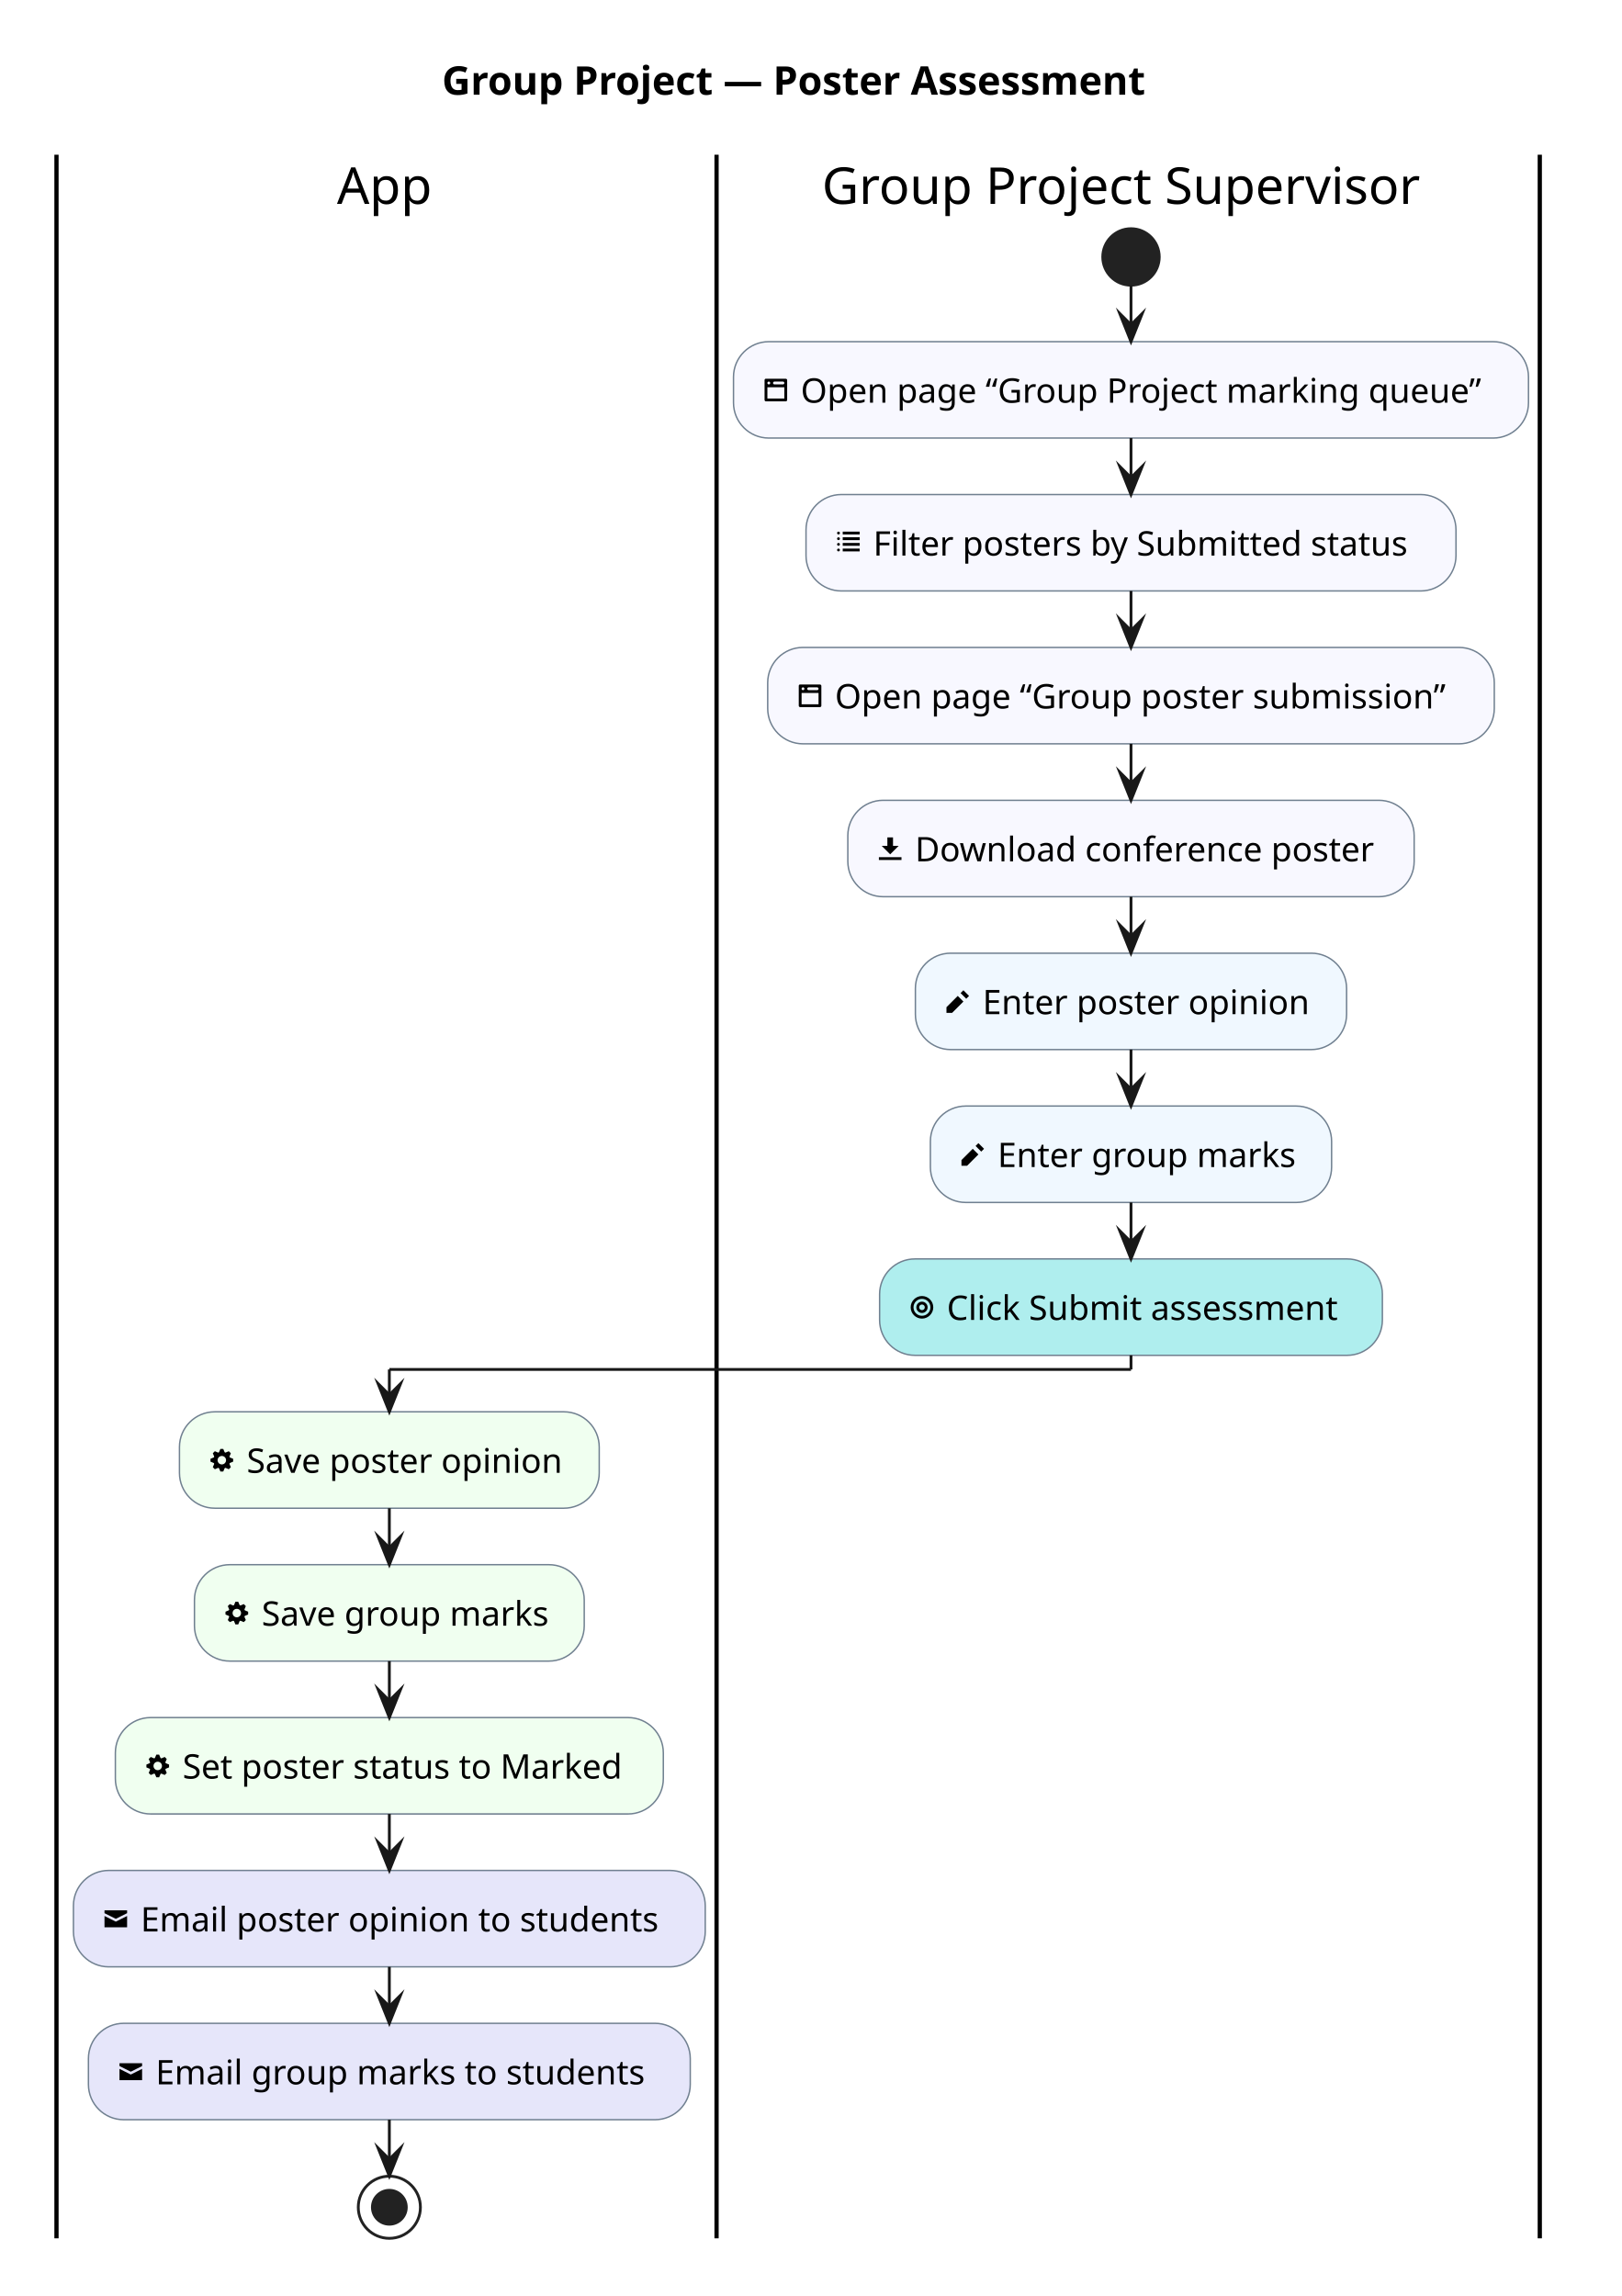
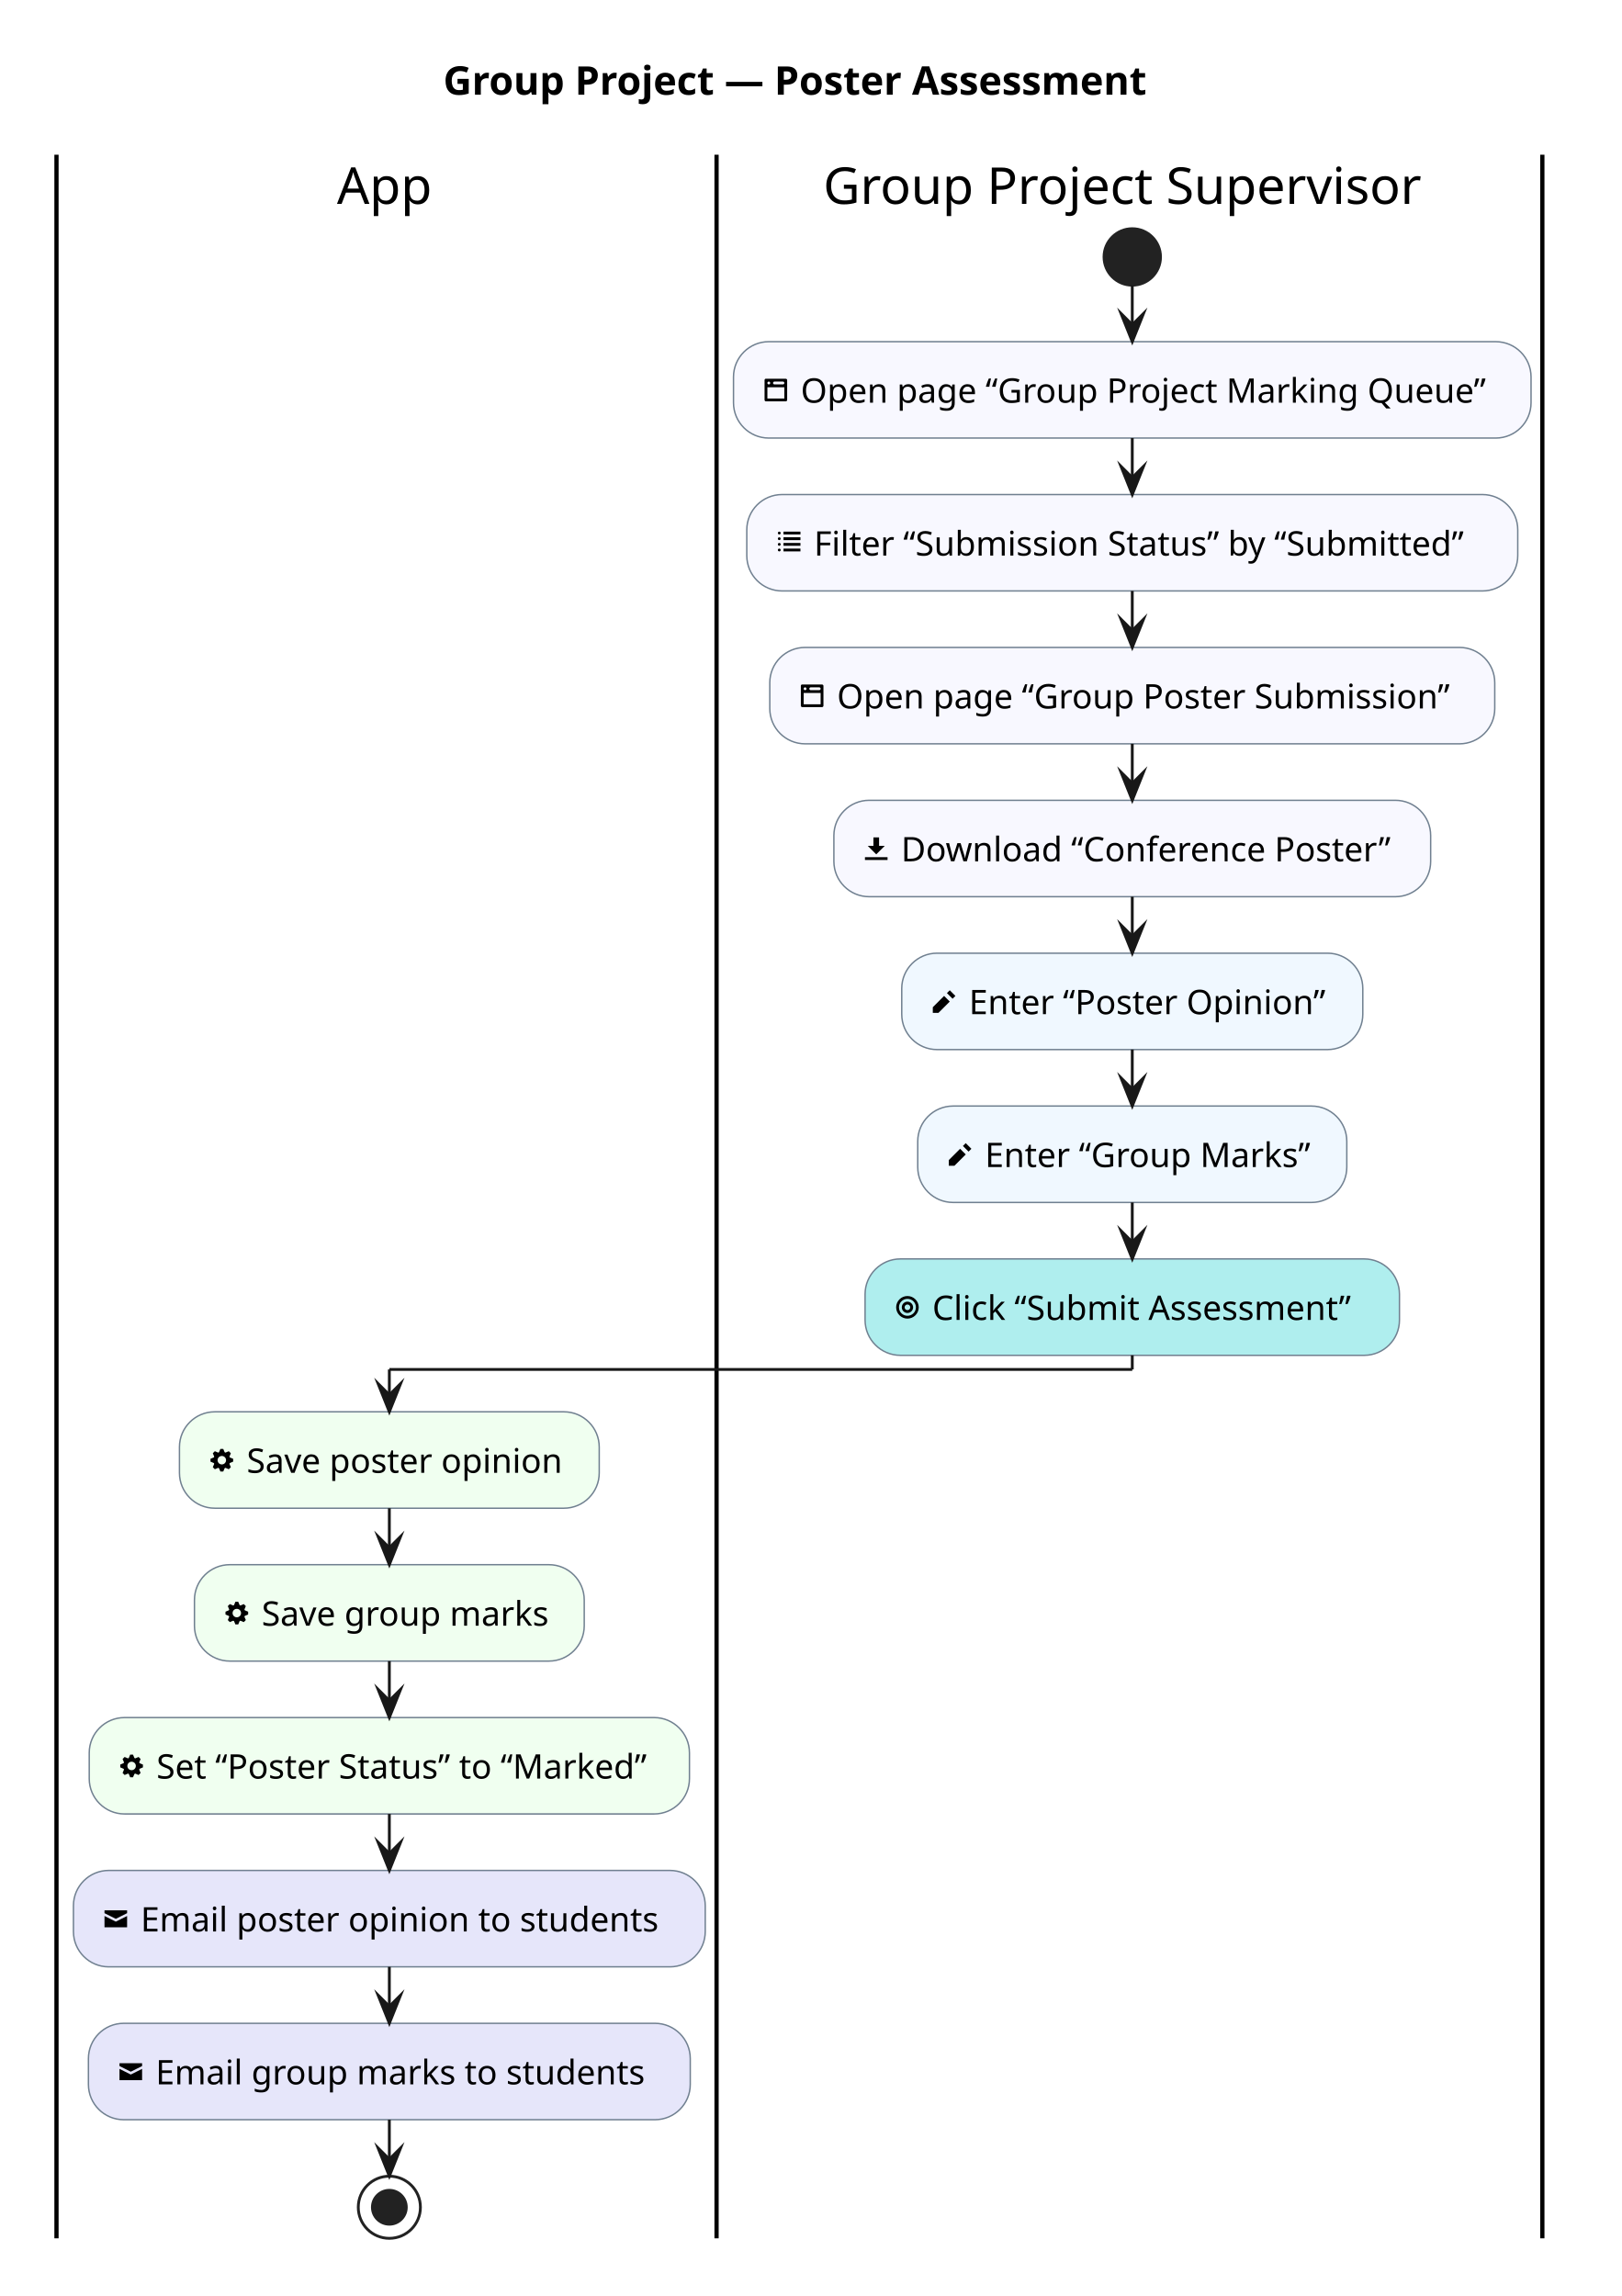
<svg xmlns="http://www.w3.org/2000/svg" contentStyleType="text/css" data-diagram-type="ACTIVITY" height="813px" preserveAspectRatio="none" style="width:574px;height:813px;background:#FFFFFF;" version="1.1" viewBox="0 0 574 813" width="574px" zoomAndPan="magnify">
  <defs />
  <g>
    <g class="title" data-source-line="2">
-       <text fill="#000000" font-family="sans-serif" font-size="14" font-weight="700" lengthAdjust="spacing" textLength="259.062" x="156.491" y="33.535">Group Project — Poster Assessment</text>
+       <text fill="#000000" font-family="sans-serif" font-size="14" font-weight="700" lengthAdjust="spacing" textLength="259.062" x="156.942" y="33.535">Group Project — Poster Assessment</text>
    </g>
-     <rect fill="none" height="21.199" style="stroke:none;stroke-width:1;" width="527.043" x="20" y="54.785" />
+     <rect fill="none" height="21.199" style="stroke:none;stroke-width:1;" width="527.945" x="20" y="54.785" />
    <rect fill="#F0FFF0" height="34.133" rx="12.5" ry="12.5" style="stroke:#708090;stroke-width:0.5;" width="148.629" x="63.541" y="499.914" />
    <path d="M78.041,513.047 L77.541,514.237 C77.441,514.267 77.351,514.317 77.261,514.367 L76.071,513.867 L75.351,514.587 L75.851,515.777 C75.801,515.877 75.761,515.957 75.721,516.057 L74.531,516.557 L74.531,517.557 L75.721,518.057 C75.761,518.157 75.801,518.237 75.851,518.337 L75.351,519.527 L76.071,520.247 L77.261,519.747 C77.351,519.787 77.441,519.837 77.541,519.877 L78.041,521.067 L79.041,521.067 L79.541,519.877 C79.631,519.837 79.731,519.797 79.821,519.747 L81.011,520.247 L81.731,519.527 L81.231,518.337 C81.271,518.247 81.321,518.147 81.361,518.057 L82.551,517.557 L82.551,516.557 L81.361,516.057 C81.331,515.967 81.281,515.867 81.231,515.777 L81.731,514.587 L81.011,513.867 L79.821,514.367 C79.731,514.327 79.631,514.277 79.541,514.237 L79.041,513.047 L78.041,513.047 M78.541,515.547 C79.371,515.547 80.041,516.217 80.041,517.047 C80.041,517.877 79.371,518.547 78.541,518.547 C77.711,518.547 77.041,517.877 77.041,517.047 C77.041,516.217 77.711,515.547 78.541,515.547" fill="#000000" />
    <text fill="#000000" font-family="sans-serif" font-size="12" lengthAdjust="spacing" textLength="114.832" x="87.338" y="521.516">Save poster opinion</text>
    <rect fill="#F0FFF0" height="34.133" rx="12.5" ry="12.5" style="stroke:#708090;stroke-width:0.5;" width="138.012" x="68.85" y="554.047" />
    <path d="M83.35,567.18 L82.85,568.37 C82.75,568.4 82.66,568.45 82.57,568.5 L81.38,568 L80.66,568.72 L81.16,569.91 C81.11,570.01 81.07,570.09 81.03,570.19 L79.84,570.69 L79.84,571.69 L81.03,572.19 C81.07,572.29 81.11,572.37 81.16,572.47 L80.66,573.66 L81.38,574.38 L82.57,573.88 C82.66,573.92 82.75,573.97 82.85,574.01 L83.35,575.2 L84.35,575.2 L84.85,574.01 C84.94,573.97 85.04,573.93 85.13,573.88 L86.32,574.38 L87.04,573.66 L86.54,572.47 C86.58,572.38 86.63,572.28 86.67,572.19 L87.86,571.69 L87.86,570.69 L86.67,570.19 C86.64,570.1 86.59,570 86.54,569.91 L87.04,568.72 L86.32,568 L85.13,568.5 C85.04,568.46 84.94,568.41 84.85,568.37 L84.35,567.18 L83.35,567.18 M83.85,569.68 C84.68,569.68 85.35,570.35 85.35,571.18 C85.35,572.01 84.68,572.68 83.85,572.68 C83.02,572.68 82.35,572.01 82.35,571.18 C82.35,570.35 83.02,569.68 83.85,569.68" fill="#000000" />
    <text fill="#000000" font-family="sans-serif" font-size="12" lengthAdjust="spacing" textLength="104.215" x="92.647" y="575.648">Save group marks</text>
-     <rect fill="#F0FFF0" height="34.133" rx="12.5" ry="12.5" style="stroke:#708090;stroke-width:0.5;" width="194.016" x="40.848" y="608.18" />
-     <path d="M55.348,621.312 L54.848,622.503 C54.748,622.533 54.658,622.582 54.568,622.633 L53.378,622.133 L52.658,622.852 L53.158,624.043 C53.108,624.143 53.068,624.222 53.028,624.322 L51.838,624.822 L51.838,625.822 L53.028,626.322 C53.068,626.423 53.108,626.503 53.158,626.602 L52.658,627.793 L53.378,628.513 L54.568,628.013 C54.658,628.053 54.748,628.102 54.848,628.143 L55.348,629.332 L56.348,629.332 L56.848,628.143 C56.938,628.102 57.038,628.062 57.128,628.013 L58.318,628.513 L59.038,627.793 L58.538,626.602 C58.578,626.513 58.628,626.413 58.668,626.322 L59.858,625.822 L59.858,624.822 L58.668,624.322 C58.638,624.232 58.588,624.133 58.538,624.043 L59.038,622.852 L58.318,622.133 L57.128,622.633 C57.038,622.592 56.938,622.543 56.848,622.503 L56.348,621.312 L55.348,621.312 M55.848,623.812 C56.678,623.812 57.348,624.482 57.348,625.312 C57.348,626.143 56.678,626.812 55.848,626.812 C55.018,626.812 54.348,626.143 54.348,625.312 C54.348,624.482 55.018,623.812 55.848,623.812" fill="#000000" />
-     <text fill="#000000" font-family="sans-serif" font-size="12" lengthAdjust="spacing" textLength="160.219" x="64.644" y="629.781">Set poster status to Marked</text>
+     <rect fill="#F0FFF0" height="34.133" rx="12.5" ry="12.5" style="stroke:#708090;stroke-width:0.5;" width="212.519" x="31.596" y="608.18" />
+     <path d="M46.096,621.312 L45.596,622.503 C45.496,622.533 45.406,622.582 45.316,622.633 L44.126,622.133 L43.406,622.852 L43.906,624.043 C43.856,624.143 43.816,624.222 43.776,624.322 L42.586,624.822 L42.586,625.822 L43.776,626.322 C43.816,626.423 43.856,626.503 43.906,626.602 L43.406,627.793 L44.126,628.513 L45.316,628.013 C45.406,628.053 45.496,628.102 45.596,628.143 L46.096,629.332 L47.096,629.332 L47.596,628.143 C47.686,628.102 47.786,628.062 47.876,628.013 L49.066,628.513 L49.786,627.793 L49.286,626.602 C49.326,626.513 49.376,626.413 49.416,626.322 L50.606,625.822 L50.606,624.822 L49.416,624.322 C49.386,624.232 49.336,624.133 49.286,624.043 L49.786,622.852 L49.066,622.133 L47.876,622.633 C47.786,622.592 47.686,622.543 47.596,622.503 L47.096,621.312 L46.096,621.312 M46.596,623.812 C47.426,623.812 48.096,624.482 48.096,625.312 C48.096,626.143 47.426,626.812 46.596,626.812 C45.766,626.812 45.096,626.143 45.096,625.312 C45.096,624.482 45.766,623.812 46.596,623.812" fill="#000000" />
+     <text fill="#000000" font-family="sans-serif" font-size="12" lengthAdjust="spacing" textLength="178.723" x="55.393" y="629.781">Set “Poster Status” to “Marked”</text>
    <rect fill="#E6E6FA" height="34.133" rx="12.5" ry="12.5" style="stroke:#708090;stroke-width:0.5;" width="223.711" x="26" y="662.312" />
    <path d="M37,676.445 L37,677.445 L41,679.445 L45,677.445 L45,676.445 L37,676.445 M37,678.445 L37,682.445 L45,682.445 L45,678.445 L41,680.445 L37,678.445" fill="#000000" />
    <text fill="#000000" font-family="sans-serif" font-size="12" lengthAdjust="spacing" textLength="189.914" x="49.797" y="683.914">Email poster opinion to students</text>
    <rect fill="#E6E6FA" height="34.133" rx="12.5" ry="12.5" style="stroke:#708090;stroke-width:0.5;" width="213.094" x="31.309" y="716.445" />
    <path d="M42.309,730.578 L42.309,731.578 L46.309,733.578 L50.309,731.578 L50.309,730.578 L42.309,730.578 M42.309,732.578 L42.309,736.578 L50.309,736.578 L50.309,732.578 L46.309,734.578 L42.309,732.578" fill="#000000" />
    <text fill="#000000" font-family="sans-serif" font-size="12" lengthAdjust="spacing" textLength="179.297" x="55.105" y="738.047">Email group marks to students</text>
    <ellipse cx="137.856" cy="781.578" fill="none" rx="11" ry="11" style="stroke:#222222;stroke-width:1;" />
    <ellipse cx="137.856" cy="781.578" fill="#222222" rx="6" ry="6" style="stroke:#222222;stroke-width:1;" />
    <line style="stroke:#000000;stroke-width:1.5;" x1="20" x2="20" y1="54.785" y2="792.578" />
-     <ellipse cx="400.453" cy="90.984" fill="#222222" rx="10" ry="10" style="stroke:#222222;stroke-width:1;" />
-     <rect fill="#F8F8FF" height="34.133" rx="12.5" ry="12.5" style="stroke:#708090;stroke-width:0.5;" width="281.484" x="259.711" y="120.984" />
+     <ellipse cx="400.904" cy="90.984" fill="#222222" rx="10" ry="10" style="stroke:#222222;stroke-width:1;" />
+     <rect fill="#F8F8FF" height="34.133" rx="12.5" ry="12.5" style="stroke:#708090;stroke-width:0.5;" width="282.387" x="259.711" y="120.984" />
    <path d="M271.051,134.117 A0.5,0.5 0 0 0 270.711,134.617 L270.711,141.617 A0.5,0.5 0 0 0 271.211,142.117 L278.211,142.117 A0.5,0.5 0 0 0 278.711,141.617 L278.711,134.617 A0.5,0.5 0 0 0 278.211,134.117 L271.211,134.117 A0.5,0.5 0 0 0 271.121,134.117 A0.5,0.5 0 0 0 271.061,134.117 M272.211,135.117 C272.491,135.117 272.711,135.337 272.711,135.617 C272.711,135.897 272.491,136.117 272.211,136.117 C271.931,136.117 271.711,135.897 271.711,135.617 C271.711,135.337 271.931,135.117 272.211,135.117 M274.211,135.117 L277.211,135.117 C277.491,135.117 277.711,135.337 277.711,135.617 C277.711,135.897 277.491,136.117 277.211,136.117 L274.211,136.117 C273.931,136.117 273.711,135.897 273.711,135.617 C273.711,135.337 273.931,135.117 274.211,135.117 M271.711,137.117 L277.711,137.117 L277.711,141.117 L271.711,141.117 L271.711,137.117" fill="#000000" />
-     <text fill="#000000" font-family="sans-serif" font-size="12" lengthAdjust="spacing" textLength="247.688" x="283.508" y="142.586">Open page “Group Project marking queue”</text>
-     <rect fill="#F8F8FF" height="34.133" rx="12.5" ry="12.5" style="stroke:#708090;stroke-width:0.5;" width="230.139" x="285.384" y="175.117" />
-     <path d="M296.884,188.25 C296.604,188.25 296.384,188.47 296.384,188.75 C296.384,189.03 296.604,189.25 296.884,189.25 C297.164,189.25 297.384,189.03 297.384,188.75 C297.384,188.47 297.164,188.25 296.884,188.25 M298.384,188.25 L298.384,189.25 L304.384,189.25 L304.384,188.25 L298.384,188.25 M296.884,190.25 C296.604,190.25 296.384,190.47 296.384,190.75 C296.384,191.03 296.604,191.25 296.884,191.25 C297.164,191.25 297.384,191.03 297.384,190.75 C297.384,190.47 297.164,190.25 296.884,190.25 M298.384,190.25 L298.384,191.25 L304.384,191.25 L304.384,190.25 L298.384,190.25 M296.884,192.25 C296.604,192.25 296.384,192.47 296.384,192.75 C296.384,193.03 296.604,193.25 296.884,193.25 C297.164,193.25 297.384,193.03 297.384,192.75 C297.384,192.47 297.164,192.25 296.884,192.25 M298.384,192.25 L298.384,193.25 L304.384,193.25 L304.384,192.25 L298.384,192.25 M296.884,194.25 C296.604,194.25 296.384,194.47 296.384,194.75 C296.384,195.03 296.604,195.25 296.884,195.25 C297.164,195.25 297.384,195.03 297.384,194.75 C297.384,194.47 297.164,194.25 296.884,194.25 M298.384,194.25 L298.384,195.25 L304.384,195.25 L304.384,194.25 L298.384,194.25" fill="#000000" />
-     <text fill="#000000" font-family="sans-serif" font-size="12" lengthAdjust="spacing" textLength="196.342" x="309.181" y="196.719">Filter posters by Submitted status</text>
-     <rect fill="#F8F8FF" height="34.133" rx="12.5" ry="12.5" style="stroke:#708090;stroke-width:0.5;" width="257.268" x="271.819" y="229.25" />
-     <path d="M283.159,242.383 A0.5,0.5 0 0 0 282.819,242.883 L282.819,249.883 A0.5,0.5 0 0 0 283.319,250.383 L290.319,250.383 A0.5,0.5 0 0 0 290.819,249.883 L290.819,242.883 A0.5,0.5 0 0 0 290.319,242.383 L283.319,242.383 A0.5,0.5 0 0 0 283.229,242.383 A0.5,0.5 0 0 0 283.169,242.383 M284.319,243.383 C284.599,243.383 284.819,243.603 284.819,243.883 C284.819,244.163 284.599,244.383 284.319,244.383 C284.039,244.383 283.819,244.163 283.819,243.883 C283.819,243.603 284.039,243.383 284.319,243.383 M286.319,243.383 L289.319,243.383 C289.599,243.383 289.819,243.603 289.819,243.883 C289.819,244.163 289.599,244.383 289.319,244.383 L286.319,244.383 C286.039,244.383 285.819,244.163 285.819,243.883 C285.819,243.603 286.039,243.383 286.319,243.383 M283.819,245.383 L289.819,245.383 L289.819,249.383 L283.819,249.383 L283.819,245.383" fill="#000000" />
-     <text fill="#000000" font-family="sans-serif" font-size="12" lengthAdjust="spacing" textLength="223.471" x="295.616" y="250.852">Open page “Group poster submission”</text>
-     <rect fill="#F8F8FF" height="34.133" rx="12.5" ry="12.5" style="stroke:#708090;stroke-width:0.5;" width="200.525" x="300.19" y="283.383" />
-     <path d="M314.19,296.516 L314.19,299.516 L312.19,299.516 L315.19,302.516 L318.19,299.516 L316.19,299.516 L316.19,296.516 L314.19,296.516 M311.19,303.516 L311.19,304.516 L319.19,304.516 L319.19,303.516 L311.19,303.516" fill="#000000" />
-     <text fill="#000000" font-family="sans-serif" font-size="12" lengthAdjust="spacing" textLength="166.728" x="323.987" y="304.984">Download conference poster</text>
-     <rect fill="#F0F8FF" height="34.133" rx="12.5" ry="12.5" style="stroke:#708090;stroke-width:0.5;" width="152.678" x="324.114" y="337.516" />
-     <path d="M341.114,350.648 L340.114,351.648 L342.114,353.648 L343.114,352.648 L341.114,350.648 M339.114,352.648 L335.114,356.648 L335.114,358.648 L337.114,358.648 L341.114,354.648 L339.114,352.648" fill="#000000" />
-     <text fill="#000000" font-family="sans-serif" font-size="12" lengthAdjust="spacing" textLength="118.881" x="347.911" y="359.117">Enter poster opinion</text>
-     <rect fill="#F0F8FF" height="34.133" rx="12.5" ry="12.5" style="stroke:#708090;stroke-width:0.5;" width="142.06" x="329.423" y="391.648" />
-     <path d="M346.423,404.781 L345.423,405.781 L347.423,407.781 L348.423,406.781 L346.423,404.781 M344.423,406.781 L340.423,410.781 L340.423,412.781 L342.423,412.781 L346.423,408.781 L344.423,406.781" fill="#000000" />
-     <text fill="#000000" font-family="sans-serif" font-size="12" lengthAdjust="spacing" textLength="108.264" x="353.22" y="413.25">Enter group marks</text>
-     <rect fill="#AFEEEE" height="34.133" rx="12.5" ry="12.5" style="stroke:#708090;stroke-width:0.5;" width="178.019" x="311.443" y="445.781" />
-     <path d="M326.443,458.914 C324.243,458.914 322.443,460.714 322.443,462.914 C322.443,465.114 324.243,466.914 326.443,466.914 C328.643,466.914 330.443,465.114 330.443,462.914 C330.443,460.714 328.643,458.914 326.443,458.914 M326.443,459.914 C328.103,459.914 329.443,461.254 329.443,462.914 C329.443,464.574 328.103,465.914 326.443,465.914 C324.783,465.914 323.443,464.574 323.443,462.914 C323.443,461.254 324.783,459.914 326.443,459.914 M326.443,460.914 C325.343,460.914 324.443,461.814 324.443,462.914 C324.443,464.014 325.343,464.914 326.443,464.914 C327.543,464.914 328.443,464.014 328.443,462.914 C328.443,461.814 327.543,460.914 326.443,460.914 M326.443,461.914 C327.003,461.914 327.443,462.354 327.443,462.914 C327.443,463.474 327.003,463.914 326.443,463.914 C325.883,463.914 325.443,463.474 325.443,462.914 C325.443,462.354 325.883,461.914 326.443,461.914" fill="#000000" />
-     <text fill="#000000" font-family="sans-serif" font-size="12" lengthAdjust="spacing" textLength="144.223" x="335.24" y="467.383">Click Submit assessment</text>
+     <text fill="#000000" font-family="sans-serif" font-size="12" lengthAdjust="spacing" textLength="248.59" x="283.508" y="142.586">Open page “Group Project Marking Queue”</text>
+     <rect fill="#F8F8FF" height="34.133" rx="12.5" ry="12.5" style="stroke:#708090;stroke-width:0.5;" width="272.977" x="264.416" y="175.117" />
+     <path d="M275.916,188.25 C275.636,188.25 275.416,188.47 275.416,188.75 C275.416,189.03 275.636,189.25 275.916,189.25 C276.196,189.25 276.416,189.03 276.416,188.75 C276.416,188.47 276.196,188.25 275.916,188.25 M277.416,188.25 L277.416,189.25 L283.416,189.25 L283.416,188.25 L277.416,188.25 M275.916,190.25 C275.636,190.25 275.416,190.47 275.416,190.75 C275.416,191.03 275.636,191.25 275.916,191.25 C276.196,191.25 276.416,191.03 276.416,190.75 C276.416,190.47 276.196,190.25 275.916,190.25 M277.416,190.25 L277.416,191.25 L283.416,191.25 L283.416,190.25 L277.416,190.25 M275.916,192.25 C275.636,192.25 275.416,192.47 275.416,192.75 C275.416,193.03 275.636,193.25 275.916,193.25 C276.196,193.25 276.416,193.03 276.416,192.75 C276.416,192.47 276.196,192.25 275.916,192.25 M277.416,192.25 L277.416,193.25 L283.416,193.25 L283.416,192.25 L277.416,192.25 M275.916,194.25 C275.636,194.25 275.416,194.47 275.416,194.75 C275.416,195.03 275.636,195.25 275.916,195.25 C276.196,195.25 276.416,195.03 276.416,194.75 C276.416,194.47 276.196,194.25 275.916,194.25 M277.416,194.25 L277.416,195.25 L283.416,195.25 L283.416,194.25 L277.416,194.25" fill="#000000" />
+     <text fill="#000000" font-family="sans-serif" font-size="12" lengthAdjust="spacing" textLength="239.18" x="288.213" y="196.719">Filter “Submission Status” by “Submitted”</text>
+     <rect fill="#F8F8FF" height="34.133" rx="12.5" ry="12.5" style="stroke:#708090;stroke-width:0.5;" width="256.693" x="272.558" y="229.25" />
+     <path d="M283.898,242.383 A0.5,0.5 0 0 0 283.558,242.883 L283.558,249.883 A0.5,0.5 0 0 0 284.058,250.383 L291.058,250.383 A0.5,0.5 0 0 0 291.558,249.883 L291.558,242.883 A0.5,0.5 0 0 0 291.058,242.383 L284.058,242.383 A0.5,0.5 0 0 0 283.968,242.383 A0.5,0.5 0 0 0 283.908,242.383 M285.058,243.383 C285.338,243.383 285.558,243.603 285.558,243.883 C285.558,244.163 285.338,244.383 285.058,244.383 C284.778,244.383 284.558,244.163 284.558,243.883 C284.558,243.603 284.778,243.383 285.058,243.383 M287.058,243.383 L290.058,243.383 C290.338,243.383 290.558,243.603 290.558,243.883 C290.558,244.163 290.338,244.383 290.058,244.383 L287.058,244.383 C286.778,244.383 286.558,244.163 286.558,243.883 C286.558,243.603 286.778,243.383 287.058,243.383 M284.558,245.383 L290.558,245.383 L290.558,249.383 L284.558,249.383 L284.558,245.383" fill="#000000" />
+     <text fill="#000000" font-family="sans-serif" font-size="12" lengthAdjust="spacing" textLength="222.897" x="296.354" y="250.852">Open page “Group Poster Submission”</text>
+     <rect fill="#F8F8FF" height="34.133" rx="12.5" ry="12.5" style="stroke:#708090;stroke-width:0.5;" width="211.301" x="295.254" y="283.383" />
+     <path d="M309.254,296.516 L309.254,299.516 L307.254,299.516 L310.254,302.516 L313.254,299.516 L311.254,299.516 L311.254,296.516 L309.254,296.516 M306.254,303.516 L306.254,304.516 L314.254,304.516 L314.254,303.516 L306.254,303.516" fill="#000000" />
+     <text fill="#000000" font-family="sans-serif" font-size="12" lengthAdjust="spacing" textLength="177.504" x="319.051" y="304.984">Download “Conference Poster”</text>
+     <rect fill="#F0F8FF" height="34.133" rx="12.5" ry="12.5" style="stroke:#708090;stroke-width:0.5;" width="163.248" x="319.28" y="337.516" />
+     <path d="M336.28,350.648 L335.28,351.648 L337.28,353.648 L338.28,352.648 L336.28,350.648 M334.28,352.648 L330.28,356.648 L330.28,358.648 L332.28,358.648 L336.28,354.648 L334.28,352.648" fill="#000000" />
+     <text fill="#000000" font-family="sans-serif" font-size="12" lengthAdjust="spacing" textLength="129.451" x="343.077" y="359.117">Enter “Poster Opinion”</text>
+     <rect fill="#F0F8FF" height="34.133" rx="12.5" ry="12.5" style="stroke:#708090;stroke-width:0.5;" width="151.922" x="324.943" y="391.648" />
+     <path d="M341.943,404.781 L340.943,405.781 L342.943,407.781 L343.943,406.781 L341.943,404.781 M339.943,406.781 L335.943,410.781 L335.943,412.781 L337.943,412.781 L341.943,408.781 L339.943,406.781" fill="#000000" />
+     <text fill="#000000" font-family="sans-serif" font-size="12" lengthAdjust="spacing" textLength="118.125" x="348.74" y="413.25">Enter “Group Marks”</text>
+     <rect fill="#AFEEEE" height="34.133" rx="12.5" ry="12.5" style="stroke:#708090;stroke-width:0.5;" width="189.211" x="306.299" y="445.781" />
+     <path d="M321.299,458.914 C319.099,458.914 317.299,460.714 317.299,462.914 C317.299,465.114 319.099,466.914 321.299,466.914 C323.499,466.914 325.299,465.114 325.299,462.914 C325.299,460.714 323.499,458.914 321.299,458.914 M321.299,459.914 C322.959,459.914 324.299,461.254 324.299,462.914 C324.299,464.574 322.959,465.914 321.299,465.914 C319.639,465.914 318.299,464.574 318.299,462.914 C318.299,461.254 319.639,459.914 321.299,459.914 M321.299,460.914 C320.199,460.914 319.299,461.814 319.299,462.914 C319.299,464.014 320.199,464.914 321.299,464.914 C322.399,464.914 323.299,464.014 323.299,462.914 C323.299,461.814 322.399,460.914 321.299,460.914 M321.299,461.914 C321.859,461.914 322.299,462.354 322.299,462.914 C322.299,463.474 321.859,463.914 321.299,463.914 C320.739,463.914 320.299,463.474 320.299,462.914 C320.299,462.354 320.739,461.914 321.299,461.914" fill="#000000" />
+     <text fill="#000000" font-family="sans-serif" font-size="12" lengthAdjust="spacing" textLength="155.414" x="330.096" y="467.383">Click “Submit Assessment”</text>
    <line style="stroke:#000000;stroke-width:1.5;" x1="253.711" x2="253.711" y1="54.785" y2="792.578" />
-     <line style="stroke:#000000;stroke-width:1.5;" x1="545.195" x2="545.195" y1="54.785" y2="792.578" />
+     <line style="stroke:#000000;stroke-width:1.5;" x1="546.098" x2="546.098" y1="54.785" y2="792.578" />
    <line style="stroke:#181818;stroke-width:1;" x1="137.856" x2="137.856" y1="534.047" y2="554.047" />
    <polygon fill="#181818" points="133.856,544.047,137.856,554.047,141.856,544.047,137.856,548.047" style="stroke:#181818;stroke-width:1;stroke-linejoin:miter;stroke-miterlimit:10;" />
    <line style="stroke:#181818;stroke-width:1;" x1="137.856" x2="137.856" y1="588.18" y2="608.18" />
    <polygon fill="#181818" points="133.856,598.18,137.856,608.18,141.856,598.18,137.856,602.18" style="stroke:#181818;stroke-width:1;stroke-linejoin:miter;stroke-miterlimit:10;" />
    <line style="stroke:#181818;stroke-width:1;" x1="137.856" x2="137.856" y1="642.312" y2="662.312" />
    <polygon fill="#181818" points="133.856,652.312,137.856,662.312,141.856,652.312,137.856,656.312" style="stroke:#181818;stroke-width:1;stroke-linejoin:miter;stroke-miterlimit:10;" />
    <line style="stroke:#181818;stroke-width:1;" x1="137.856" x2="137.856" y1="696.445" y2="716.445" />
    <polygon fill="#181818" points="133.856,706.445,137.856,716.445,141.856,706.445,137.856,710.445" style="stroke:#181818;stroke-width:1;stroke-linejoin:miter;stroke-miterlimit:10;" />
    <line style="stroke:#181818;stroke-width:1;" x1="137.856" x2="137.856" y1="750.578" y2="770.578" />
    <polygon fill="#181818" points="133.856,760.578,137.856,770.578,141.856,760.578,137.856,764.578" style="stroke:#181818;stroke-width:1;stroke-linejoin:miter;stroke-miterlimit:10;" />
-     <line style="stroke:#181818;stroke-width:1;" x1="400.453" x2="400.453" y1="100.984" y2="120.984" />
-     <polygon fill="#181818" points="396.453,110.984,400.453,120.984,404.453,110.984,400.453,114.984" style="stroke:#181818;stroke-width:1;stroke-linejoin:miter;stroke-miterlimit:10;" />
-     <line style="stroke:#181818;stroke-width:1;" x1="400.453" x2="400.453" y1="155.117" y2="175.117" />
-     <polygon fill="#181818" points="396.453,165.117,400.453,175.117,404.453,165.117,400.453,169.117" style="stroke:#181818;stroke-width:1;stroke-linejoin:miter;stroke-miterlimit:10;" />
-     <line style="stroke:#181818;stroke-width:1;" x1="400.453" x2="400.453" y1="209.25" y2="229.25" />
-     <polygon fill="#181818" points="396.453,219.25,400.453,229.25,404.453,219.25,400.453,223.25" style="stroke:#181818;stroke-width:1;stroke-linejoin:miter;stroke-miterlimit:10;" />
-     <line style="stroke:#181818;stroke-width:1;" x1="400.453" x2="400.453" y1="263.383" y2="283.383" />
-     <polygon fill="#181818" points="396.453,273.383,400.453,283.383,404.453,273.383,400.453,277.383" style="stroke:#181818;stroke-width:1;stroke-linejoin:miter;stroke-miterlimit:10;" />
-     <line style="stroke:#181818;stroke-width:1;" x1="400.453" x2="400.453" y1="317.516" y2="337.516" />
-     <polygon fill="#181818" points="396.453,327.516,400.453,337.516,404.453,327.516,400.453,331.516" style="stroke:#181818;stroke-width:1;stroke-linejoin:miter;stroke-miterlimit:10;" />
-     <line style="stroke:#181818;stroke-width:1;" x1="400.453" x2="400.453" y1="371.648" y2="391.648" />
-     <polygon fill="#181818" points="396.453,381.648,400.453,391.648,404.453,381.648,400.453,385.648" style="stroke:#181818;stroke-width:1;stroke-linejoin:miter;stroke-miterlimit:10;" />
-     <line style="stroke:#181818;stroke-width:1;" x1="400.453" x2="400.453" y1="425.781" y2="445.781" />
-     <polygon fill="#181818" points="396.453,435.781,400.453,445.781,404.453,435.781,400.453,439.781" style="stroke:#181818;stroke-width:1;stroke-linejoin:miter;stroke-miterlimit:10;" />
-     <line style="stroke:#181818;stroke-width:1;" x1="400.453" x2="400.453" y1="479.914" y2="484.914" />
-     <line style="stroke:#181818;stroke-width:1;" x1="400.453" x2="137.856" y1="484.914" y2="484.914" />
+     <line style="stroke:#181818;stroke-width:1;" x1="400.904" x2="400.904" y1="100.984" y2="120.984" />
+     <polygon fill="#181818" points="396.904,110.984,400.904,120.984,404.904,110.984,400.904,114.984" style="stroke:#181818;stroke-width:1;stroke-linejoin:miter;stroke-miterlimit:10;" />
+     <line style="stroke:#181818;stroke-width:1;" x1="400.904" x2="400.904" y1="155.117" y2="175.117" />
+     <polygon fill="#181818" points="396.904,165.117,400.904,175.117,404.904,165.117,400.904,169.117" style="stroke:#181818;stroke-width:1;stroke-linejoin:miter;stroke-miterlimit:10;" />
+     <line style="stroke:#181818;stroke-width:1;" x1="400.904" x2="400.904" y1="209.25" y2="229.25" />
+     <polygon fill="#181818" points="396.904,219.25,400.904,229.25,404.904,219.25,400.904,223.25" style="stroke:#181818;stroke-width:1;stroke-linejoin:miter;stroke-miterlimit:10;" />
+     <line style="stroke:#181818;stroke-width:1;" x1="400.904" x2="400.904" y1="263.383" y2="283.383" />
+     <polygon fill="#181818" points="396.904,273.383,400.904,283.383,404.904,273.383,400.904,277.383" style="stroke:#181818;stroke-width:1;stroke-linejoin:miter;stroke-miterlimit:10;" />
+     <line style="stroke:#181818;stroke-width:1;" x1="400.904" x2="400.904" y1="317.516" y2="337.516" />
+     <polygon fill="#181818" points="396.904,327.516,400.904,337.516,404.904,327.516,400.904,331.516" style="stroke:#181818;stroke-width:1;stroke-linejoin:miter;stroke-miterlimit:10;" />
+     <line style="stroke:#181818;stroke-width:1;" x1="400.904" x2="400.904" y1="371.648" y2="391.648" />
+     <polygon fill="#181818" points="396.904,381.648,400.904,391.648,404.904,381.648,400.904,385.648" style="stroke:#181818;stroke-width:1;stroke-linejoin:miter;stroke-miterlimit:10;" />
+     <line style="stroke:#181818;stroke-width:1;" x1="400.904" x2="400.904" y1="425.781" y2="445.781" />
+     <polygon fill="#181818" points="396.904,435.781,400.904,445.781,404.904,435.781,400.904,439.781" style="stroke:#181818;stroke-width:1;stroke-linejoin:miter;stroke-miterlimit:10;" />
+     <line style="stroke:#181818;stroke-width:1;" x1="400.904" x2="400.904" y1="479.914" y2="484.914" />
+     <line style="stroke:#181818;stroke-width:1;" x1="400.904" x2="137.856" y1="484.914" y2="484.914" />
    <line style="stroke:#181818;stroke-width:1;" x1="137.856" x2="137.856" y1="484.914" y2="499.914" />
    <polygon fill="#181818" points="133.856,489.914,137.856,499.914,141.856,489.914,137.856,493.914" style="stroke:#181818;stroke-width:1;stroke-linejoin:miter;stroke-miterlimit:10;" />
    <text fill="#000000" font-family="sans-serif" font-size="18" lengthAdjust="spacing" textLength="35.077" x="119.317" y="72.188">App</text>
-     <text fill="#000000" font-family="sans-serif" font-size="18" lengthAdjust="spacing" textLength="216.852" x="291.027" y="72.188">Group Project Supervisor</text>
+     <text fill="#000000" font-family="sans-serif" font-size="18" lengthAdjust="spacing" textLength="216.852" x="291.478" y="72.188">Group Project Supervisor</text>
  </g>
</svg>
